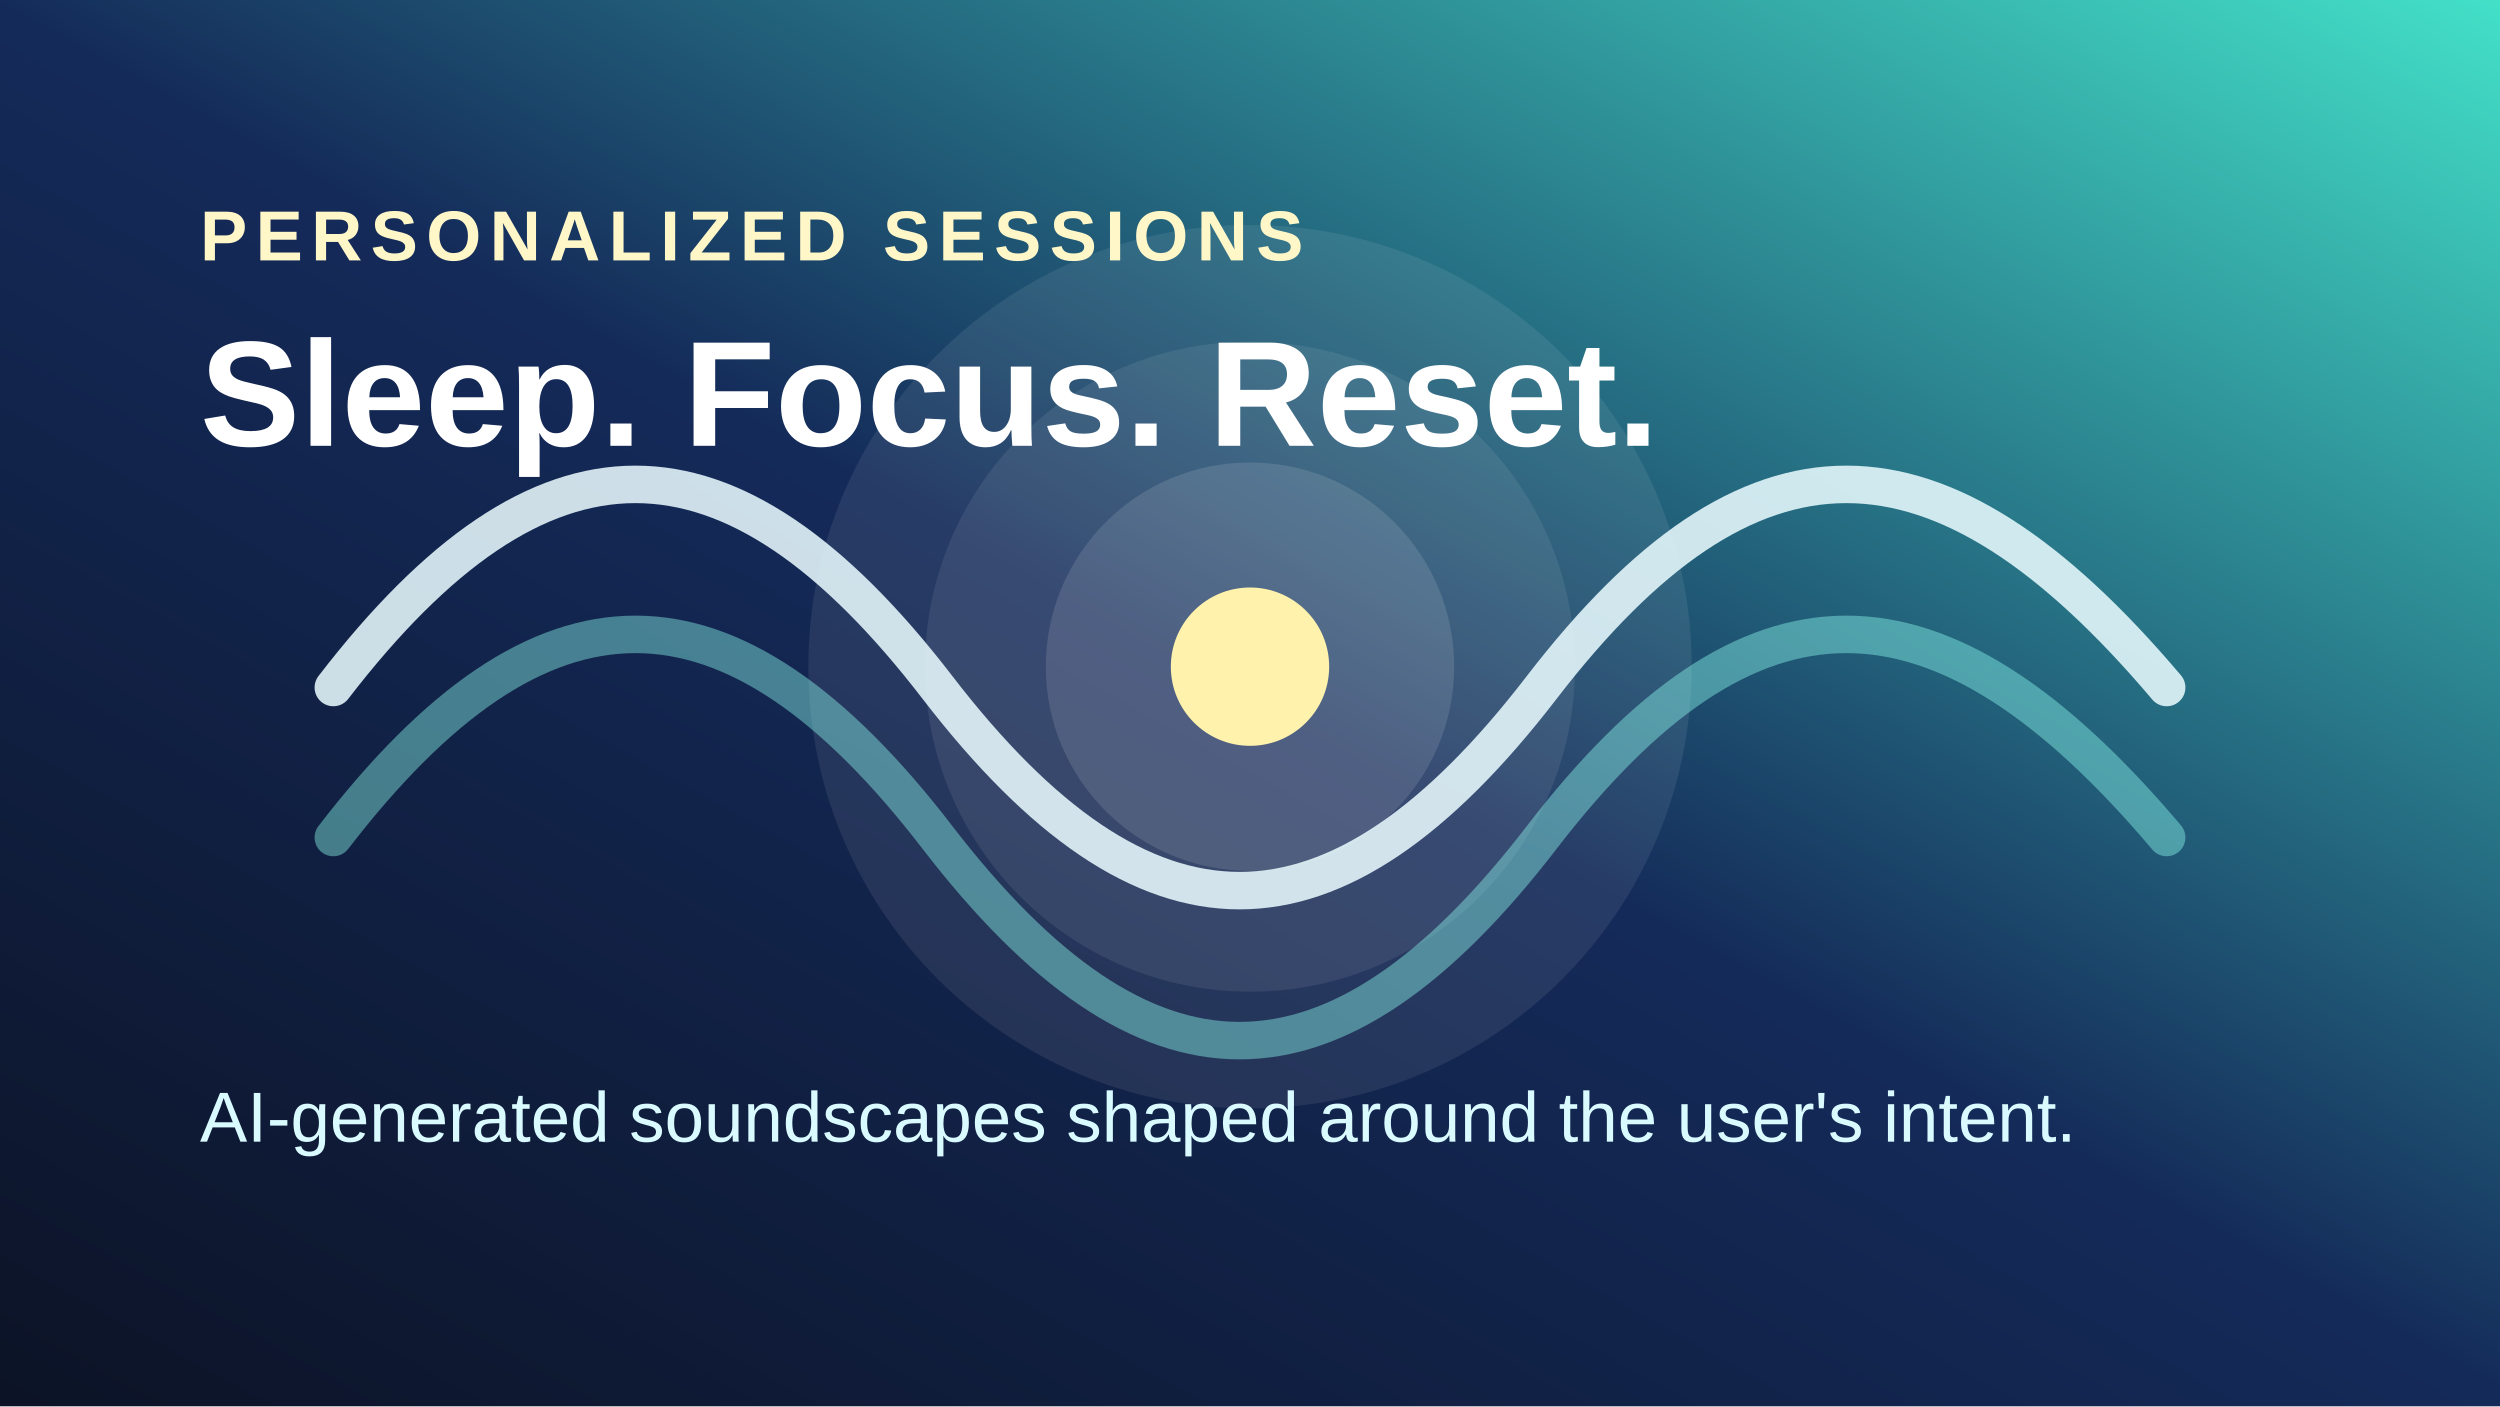
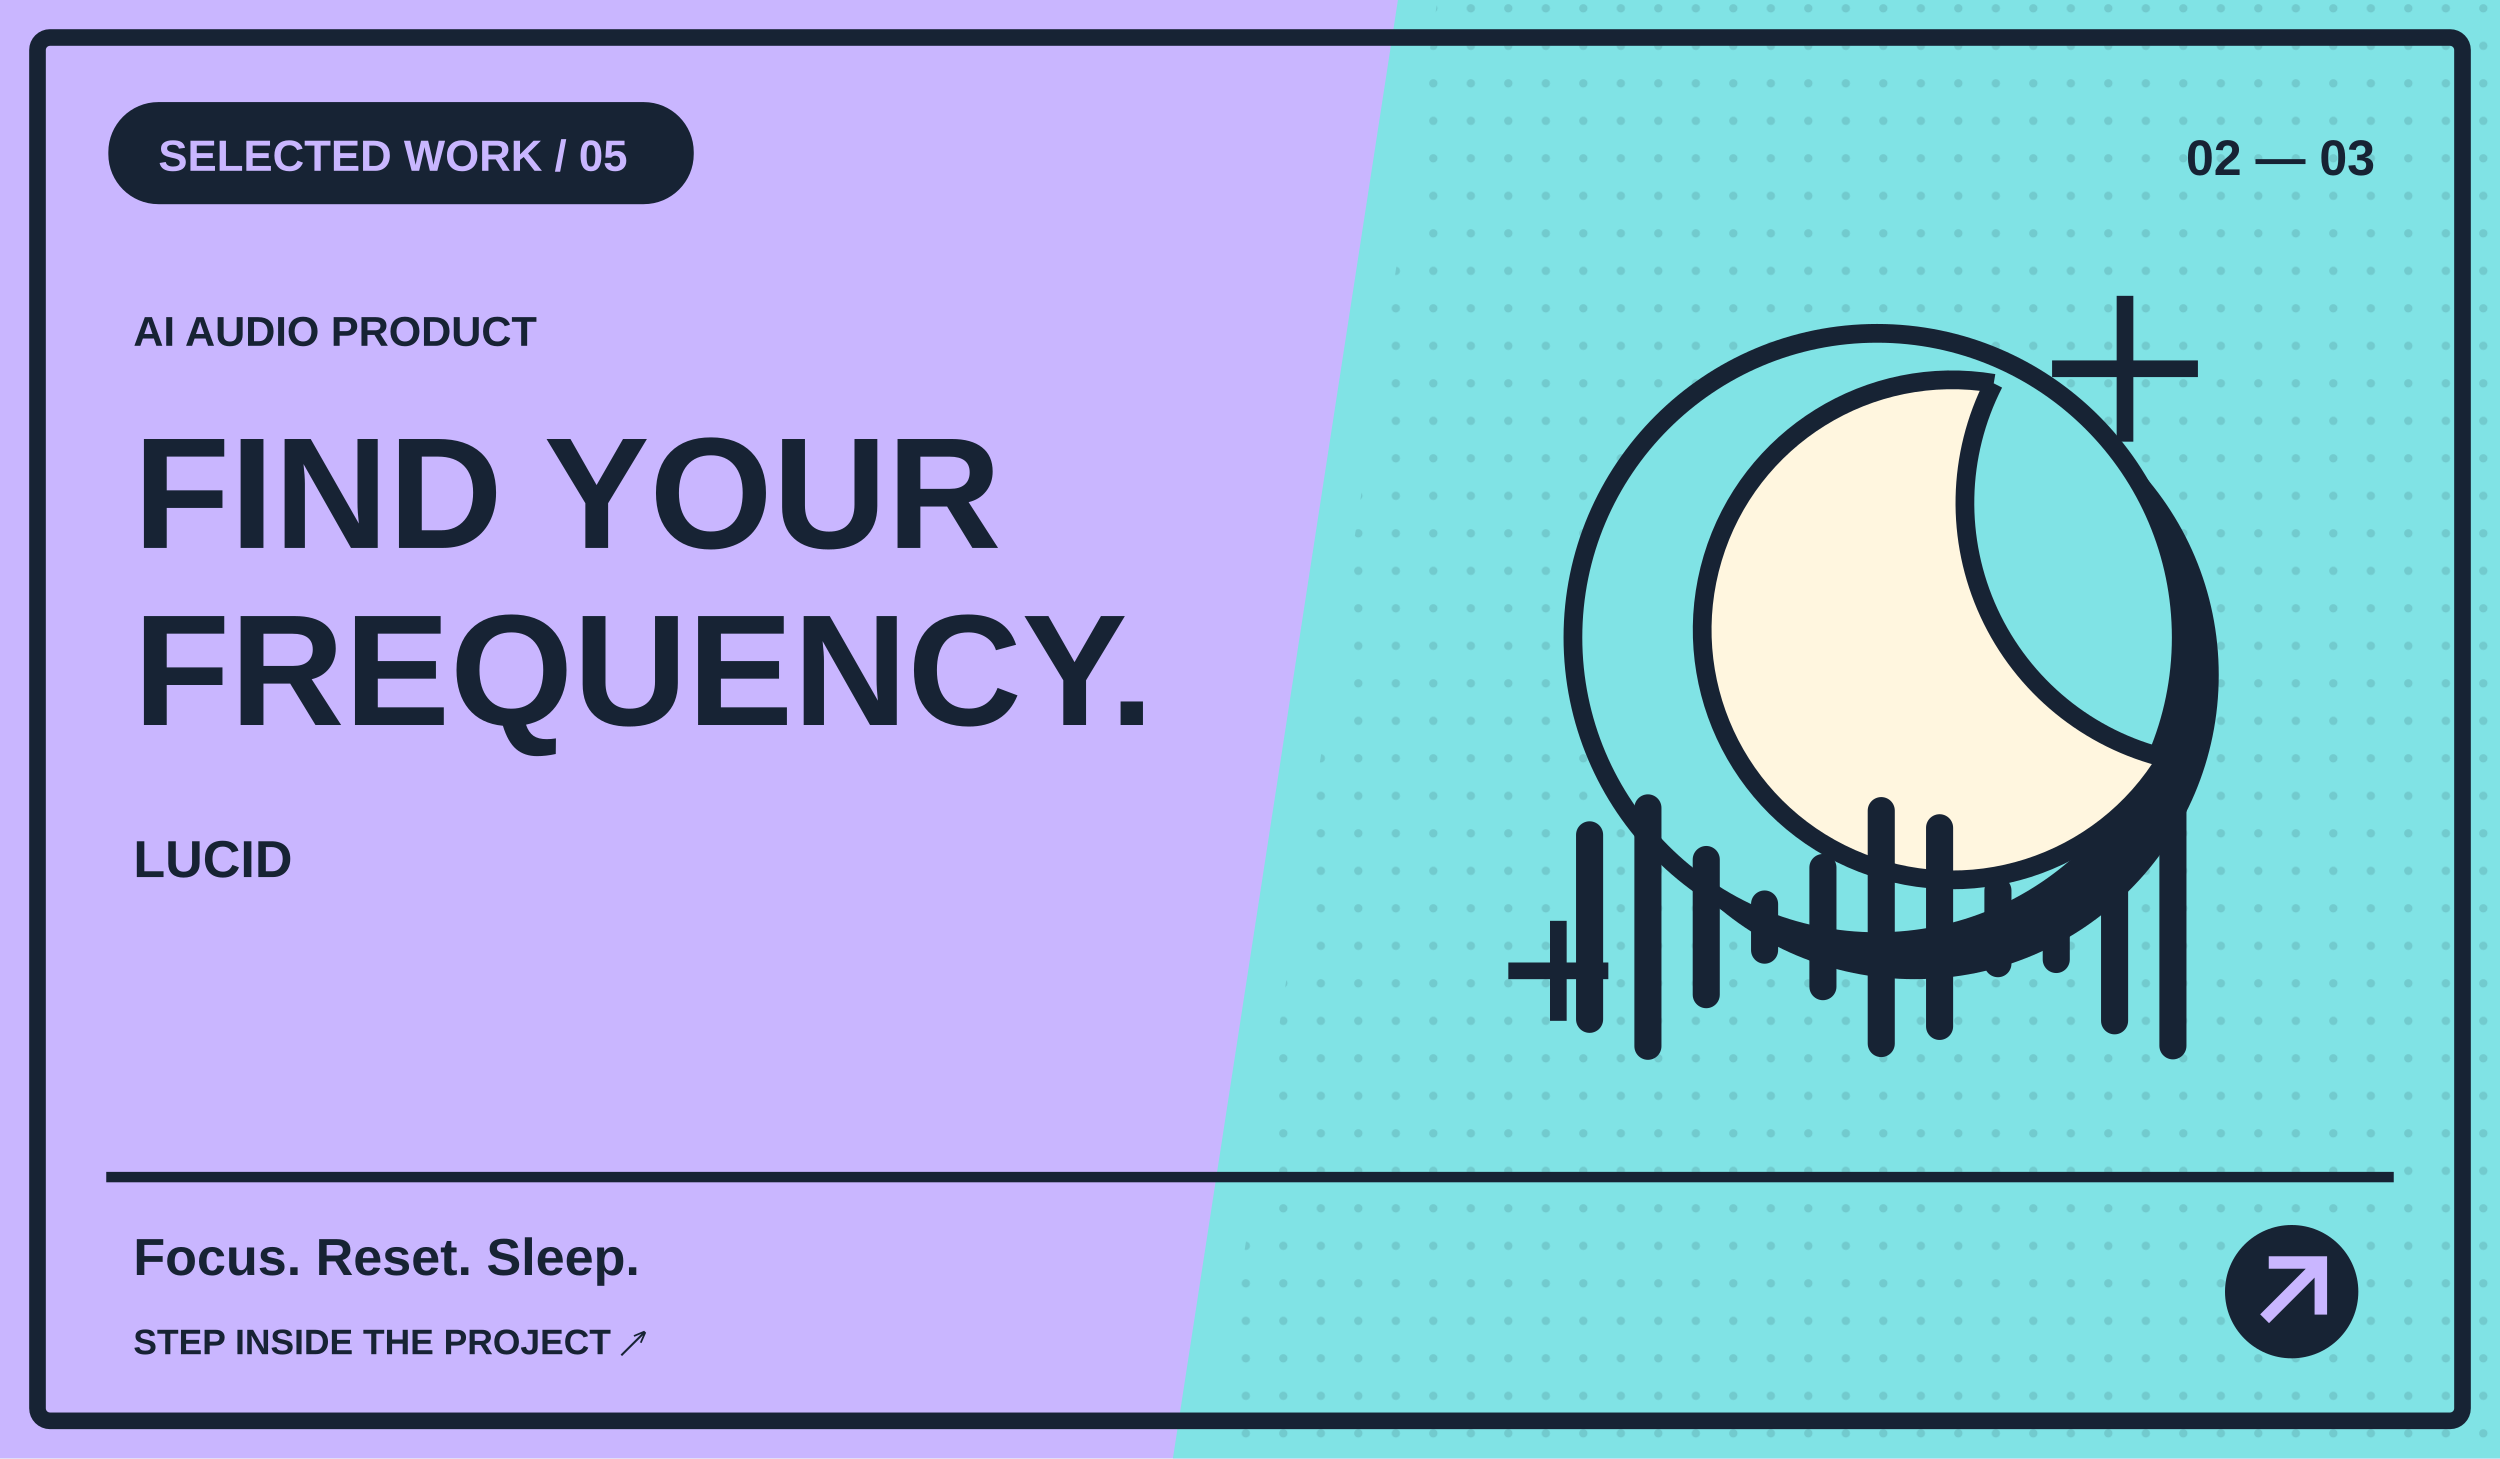
- <svg xmlns="http://www.w3.org/2000/svg" width="1200" height="675" viewBox="0 0 1200 675">
+ <svg xmlns="http://www.w3.org/2000/svg" width="1200" height="700" viewBox="0 0 1200 700">
  <defs>
-     <linearGradient id="bg" x1="0" y1="1" x2="1" y2="0">
-       <stop offset="0" stop-color="#0c1326" />
-       <stop offset="0.5" stop-color="#142a59" />
-       <stop offset="1" stop-color="#43e0c8" />
-     </linearGradient>
+     <pattern id="dots" width="18" height="18" patternUnits="userSpaceOnUse">
+       <circle cx="4" cy="4" r="2" fill="#172334" opacity=".13" />
+     </pattern>
  </defs>
-   <rect width="1200" height="675" fill="url(#bg)" />
-   <g transform="translate(600 320)">
-     <circle r="212" fill="#ffffff" opacity="0.08" />
-     <circle r="156" fill="#ffffff" opacity="0.08" />
-     <circle r="98" fill="#ffffff" opacity="0.12" />
-     <circle r="38" fill="#fff2ac" />
-   </g>
-   <g fill="none" stroke-linecap="round" stroke-width="18">
-     <path d="M160 330 C260 200 350 200 450 330 S640 460 740 330 930 200 1040 330" stroke="#eafcff" opacity="0.86" />
-     <path d="M160 402 C260 272 350 272 450 402 S640 532 740 402 930 272 1040 402" stroke="#90fff0" opacity="0.42" />
-   </g>
-   <text x="96" y="125" fill="#fff7c8" font-family="Amulya, Arial, sans-serif" font-size="34" font-weight="700" letter-spacing="4">PERSONALIZED SESSIONS</text>
-   <text x="96" y="214" fill="#ffffff" font-family="Amulya, Arial, sans-serif" font-size="72" font-weight="800">Sleep. Focus. Reset.</text>
-   <text x="96" y="548" fill="#d9fbff" font-family="Amulya, Arial, sans-serif" font-size="34" font-weight="500">AI-generated soundscapes shaped around the user's intent.</text>
+   <rect width="1200" height="700" fill="#c9b6ff" />
+   <path d="M671 0h529v700H563z" fill="#80e3e5" />
+   <path d="M690 0h510v700H582z" fill="url(#dots)" />
+   <rect x="18" y="18" width="1164" height="664" rx="6" fill="none" stroke="#172334" stroke-width="8" />
+   <rect x="52" y="49" width="281" height="49" rx="24" fill="#172334" />
+   <text x="76" y="82" font-family="Arial, Helvetica, sans-serif" font-size="21" font-weight="900" fill="#c9b6ff">SELECTED WORK / 05</text>
+   <text x="1140" y="84" font-family="Arial, Helvetica, sans-serif" font-size="24" font-weight="900" fill="#172334" text-anchor="end">02 — 03</text>
+   <text x="64" y="166" font-family="Arial, Helvetica, sans-serif" font-size="20" font-weight="900" fill="#172334">AI AUDIO PRODUCT</text>
+   <text x="64" y="263" font-family="Arial, Helvetica, sans-serif" font-size="76" font-weight="900" fill="#172334">FIND YOUR</text>
+   <text x="64" y="348" font-family="Arial, Helvetica, sans-serif" font-size="76" font-weight="900" fill="#172334">FREQUENCY.</text>
+   <text x="64" y="421" font-family="Arial, Helvetica, sans-serif" font-size="25" font-weight="900" fill="#172334">LUCID</text>
+   <circle cx="919" cy="324" r="146" fill="#172334" />
+   <circle cx="901" cy="306" r="146" fill="#80e3e5" stroke="#172334" stroke-width="9" stroke-linejoin="round" />
+   <path d="M957 184a120 120 0 1 0 83 180 126 126 0 0 1-83-180" fill="#fff6df" stroke="#172334" stroke-width="9" stroke-linejoin="round" />
+   <path d="M763 400.721v88.559" stroke="#172334" stroke-width="13" stroke-linecap="round" />
+   <path d="M791 387.78v114.44" stroke="#172334" stroke-width="13" stroke-linecap="round" />
+   <path d="M819 412.556v64.888" stroke="#172334" stroke-width="13" stroke-linecap="round" />
+   <path d="M847 433.919v22.163" stroke="#172334" stroke-width="13" stroke-linecap="round" />
+   <path d="M875 416.405v57.191" stroke="#172334" stroke-width="13" stroke-linecap="round" />
+   <path d="M903 389.088v111.823" stroke="#172334" stroke-width="13" stroke-linecap="round" />
+   <path d="M931 397.317v95.366" stroke="#172334" stroke-width="13" stroke-linecap="round" />
+   <path d="M959 427.43v35.14" stroke="#172334" stroke-width="13" stroke-linecap="round" />
+   <path d="M987 429.438v31.123" stroke="#172334" stroke-width="13" stroke-linecap="round" />
+   <path d="M1015 400.008v89.985" stroke="#172334" stroke-width="13" stroke-linecap="round" />
+   <path d="M1043 387.995v114.01" stroke="#172334" stroke-width="13" stroke-linecap="round" />
+   <path d="M1020 142v70m-35-35h70M748 442v48m-24-24h48" stroke="#172334" stroke-width="8" />
+   <path d="M51 565h1098" stroke="#172334" stroke-width="5" />
+   <text x="64" y="612" font-family="Arial, Helvetica, sans-serif" font-size="25" font-weight="900" fill="#172334">Focus. Reset. Sleep.</text>
+   <text x="64" y="650" font-family="Arial, Helvetica, sans-serif" font-size="17" font-weight="900" fill="#172334">STEP INSIDE THE PROJECT ↗</text>
+   <circle cx="1100" cy="620" r="32" fill="#172334" />
+   <path d="M1087 633l27-27m-25 0h25v25" fill="none" stroke="#c9b6ff" stroke-width="6" />
</svg>
